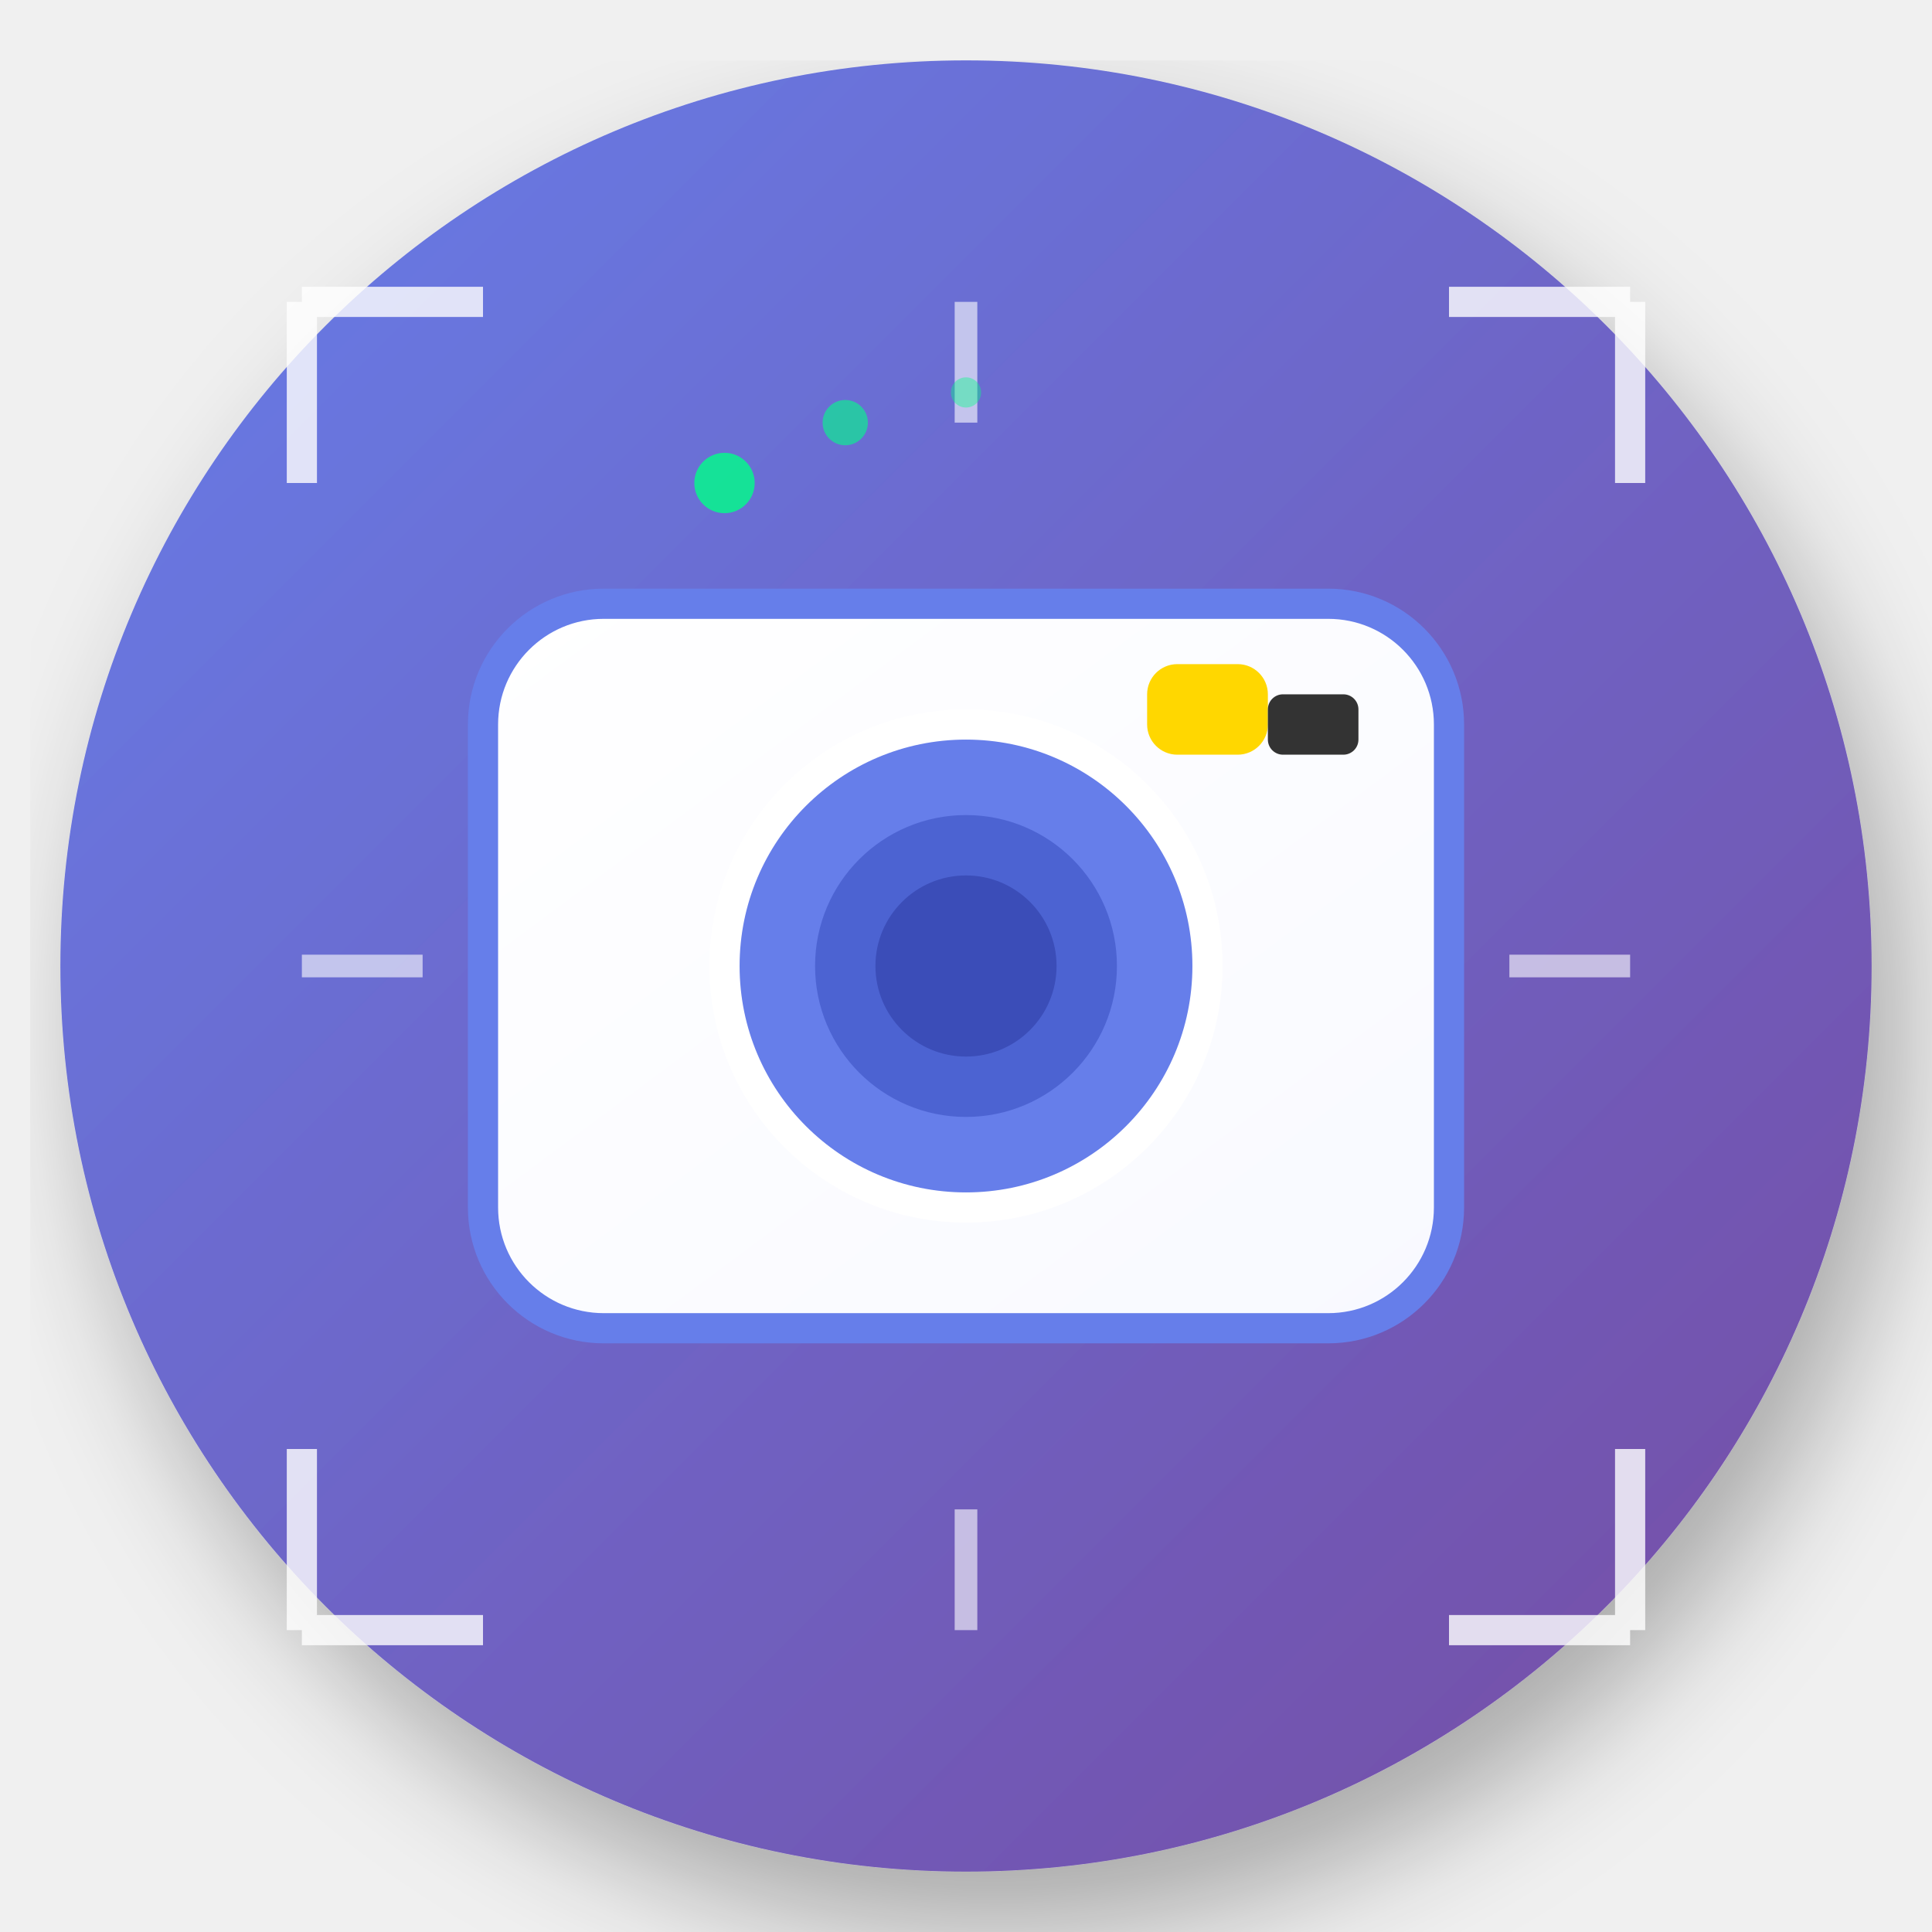
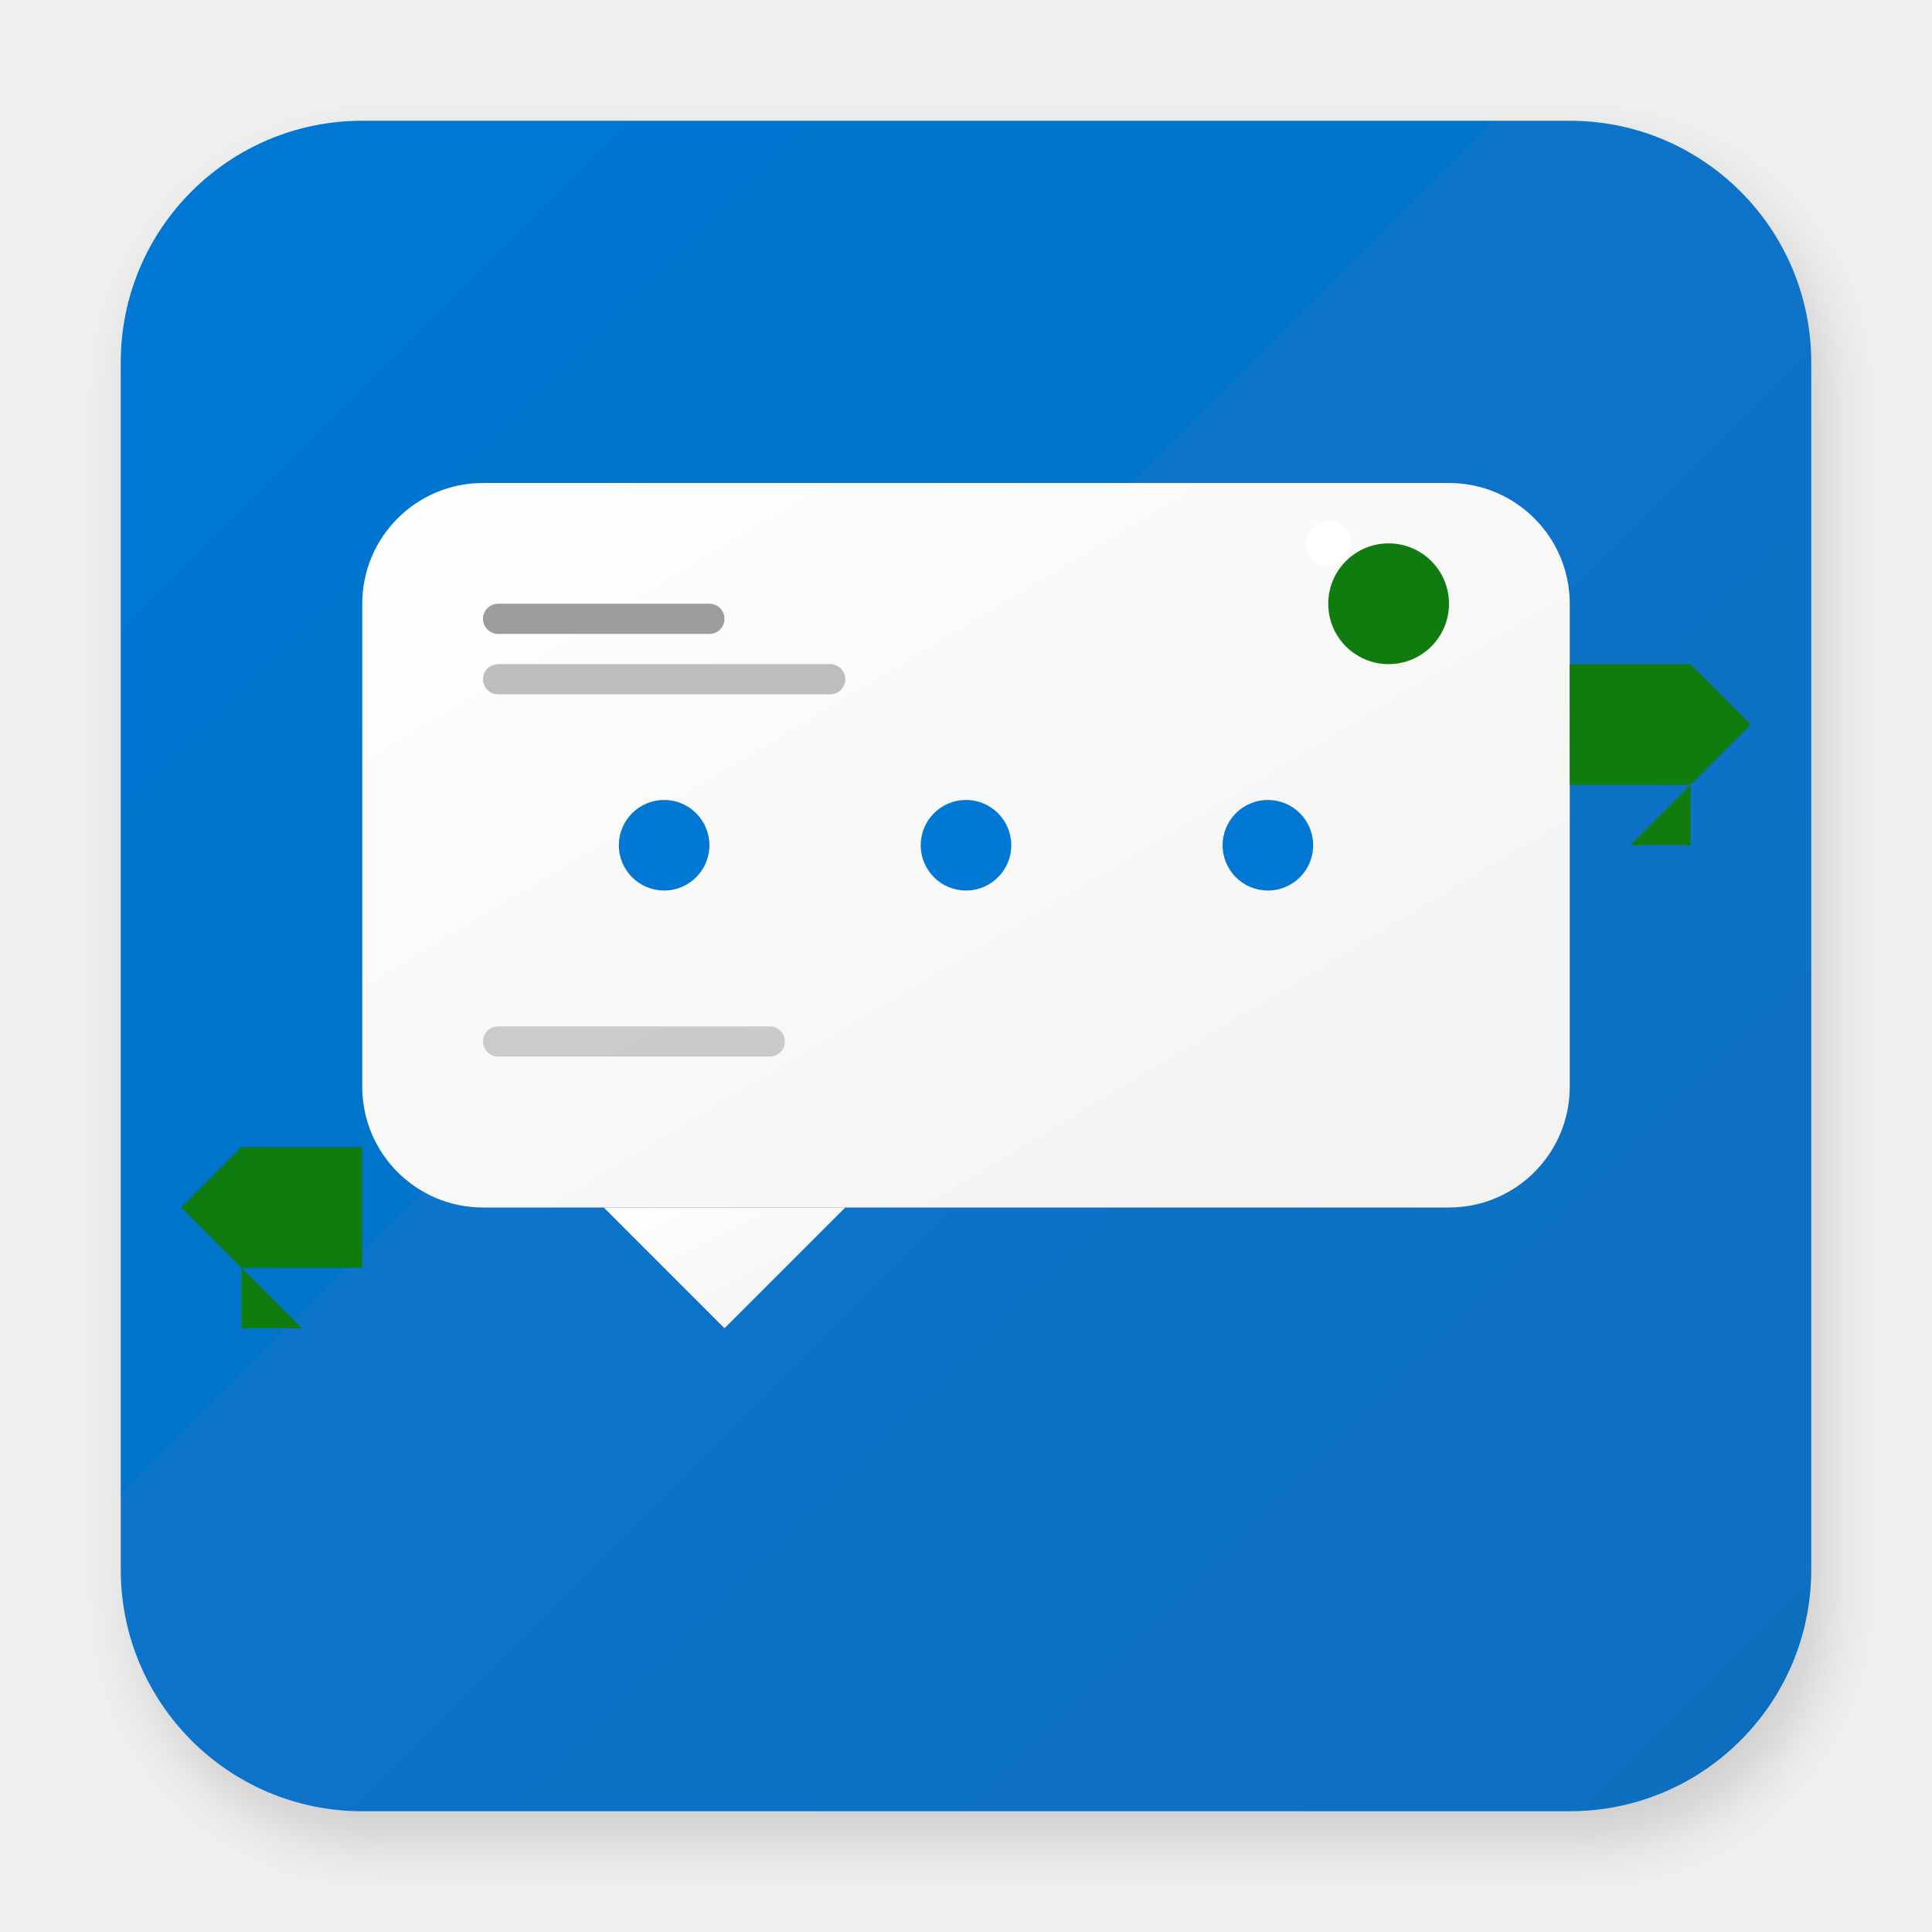
- <svg xmlns="http://www.w3.org/2000/svg" width="128" height="128" viewBox="0 0 128 128" fill="none">
+ <svg xmlns="http://www.w3.org/2000/svg" viewBox="0 0 128 128" width="128" height="128">
  <defs>
-     <linearGradient id="bgGradient" x1="0%" y1="0%" x2="100%" y2="100%">
-       <stop offset="0%" style="stop-color:#667eea;stop-opacity:1" />
-       <stop offset="100%" style="stop-color:#764ba2;stop-opacity:1" />
+     <linearGradient id="win10Gradient" x1="0%" y1="0%" x2="100%" y2="100%">
+       <stop offset="0%" style="stop-color:#0078d4;stop-opacity:1" />
+       <stop offset="100%" style="stop-color:#106ebe;stop-opacity:1" />
    </linearGradient>
-     <linearGradient id="iconGradient" x1="0%" y1="0%" x2="100%" y2="100%">
+     <linearGradient id="whiteGradient" x1="0%" y1="0%" x2="100%" y2="100%">
      <stop offset="0%" style="stop-color:#ffffff;stop-opacity:1" />
-       <stop offset="100%" style="stop-color:#f8f9ff;stop-opacity:1" />
+       <stop offset="100%" style="stop-color:#f3f2f1;stop-opacity:1" />
    </linearGradient>
-     <filter id="shadow" x="-20%" y="-20%" width="140%" height="140%">
-       <feDropShadow dx="2" dy="4" stdDeviation="4" flood-color="#000000" flood-opacity="0.3" />
+     <filter id="subtleShadow" x="-10%" y="-10%" width="120%" height="120%">
+       <feDropShadow dx="1" dy="2" stdDeviation="2" flood-color="#000000" flood-opacity="0.15" />
    </filter>
  </defs>
-   <circle cx="64" cy="64" r="60" fill="url(#bgGradient)" filter="url(#shadow)" />
-   <rect x="32" y="40" width="64" height="48" rx="8" ry="8" fill="url(#iconGradient)" stroke="#667eea" stroke-width="2" />
-   <circle cx="64" cy="64" r="16" fill="#667eea" stroke="#ffffff" stroke-width="2" />
-   <circle cx="64" cy="64" r="10" fill="#4c63d2" />
-   <circle cx="64" cy="64" r="6" fill="#3b4db8" />
-   <rect x="76" y="44" width="8" height="6" rx="2" ry="2" fill="#ffd700" />
-   <rect x="84" y="46" width="6" height="4" rx="1" ry="1" fill="#333333" />
-   <g stroke="#ffffff" stroke-width="2" fill="none" opacity="0.8">
-     <path d="M 20 20 L 20 32 M 20 20 L 32 20" />
-     <path d="M 108 20 L 96 20 M 108 20 L 108 32" />
-     <path d="M 108 108 L 108 96 M 108 108 L 96 108" />
-     <path d="M 20 108 L 32 108 M 20 108 L 20 96" />
+   <rect x="8" y="8" width="112" height="112" rx="16" ry="16" fill="url(#win10Gradient)" filter="url(#subtleShadow)" />
+   <rect x="24" y="32" width="80" height="48" rx="8" ry="8" fill="url(#whiteGradient)" stroke="none" />
+   <path d="M 40 80 L 48 88 L 56 80 Z" fill="url(#whiteGradient)" />
+   <circle cx="44" cy="56" r="3" fill="#0078d4" />
+   <circle cx="64" cy="56" r="3" fill="#0078d4" />
+   <circle cx="84" cy="56" r="3" fill="#0078d4" />
+   <g fill="#107c10">
+     <path d="M 108 40 L 116 48 L 108 56 L 112 56 L 112 52 L 104 52 L 104 44 L 112 44 Z" />
+     <path d="M 20 72 L 12 80 L 20 88 L 16 88 L 16 84 L 24 84 L 24 76 L 16 76 Z" />
  </g>
-   <g stroke="#ffffff" stroke-width="1.5" fill="none" opacity="0.6">
-     <line x1="64" y1="20" x2="64" y2="28" />
-     <line x1="64" y1="100" x2="64" y2="108" />
-     <line x1="20" y1="64" x2="28" y2="64" />
-     <line x1="100" y1="64" x2="108" y2="64" />
-   </g>
-   <circle cx="48" cy="32" r="2" fill="#00ff88" opacity="0.8">
-     <animate attributeName="opacity" values="0.8;0.3;0.8" dur="2s" repeatCount="indefinite" />
-   </circle>
-   <circle cx="56" cy="28" r="1.5" fill="#00ff88" opacity="0.6">
-     <animate attributeName="opacity" values="0.6;0.2;0.6" dur="2.5s" repeatCount="indefinite" />
-   </circle>
-   <circle cx="64" cy="26" r="1" fill="#00ff88" opacity="0.4">
-     <animate attributeName="opacity" values="0.4;0.1;0.4" dur="3s" repeatCount="indefinite" />
-   </circle>
+   <rect x="32" y="40" width="16" height="2" rx="1" fill="#605e5c" opacity="0.6" />
+   <rect x="32" y="44" width="24" height="2" rx="1" fill="#605e5c" opacity="0.4" />
+   <rect x="32" y="68" width="20" height="2" rx="1" fill="#605e5c" opacity="0.3" />
+   <circle cx="92" cy="40" r="4" fill="#107c10" />
+   <circle cx="88" cy="36" r="1.5" fill="#ffffff" />
</svg>
